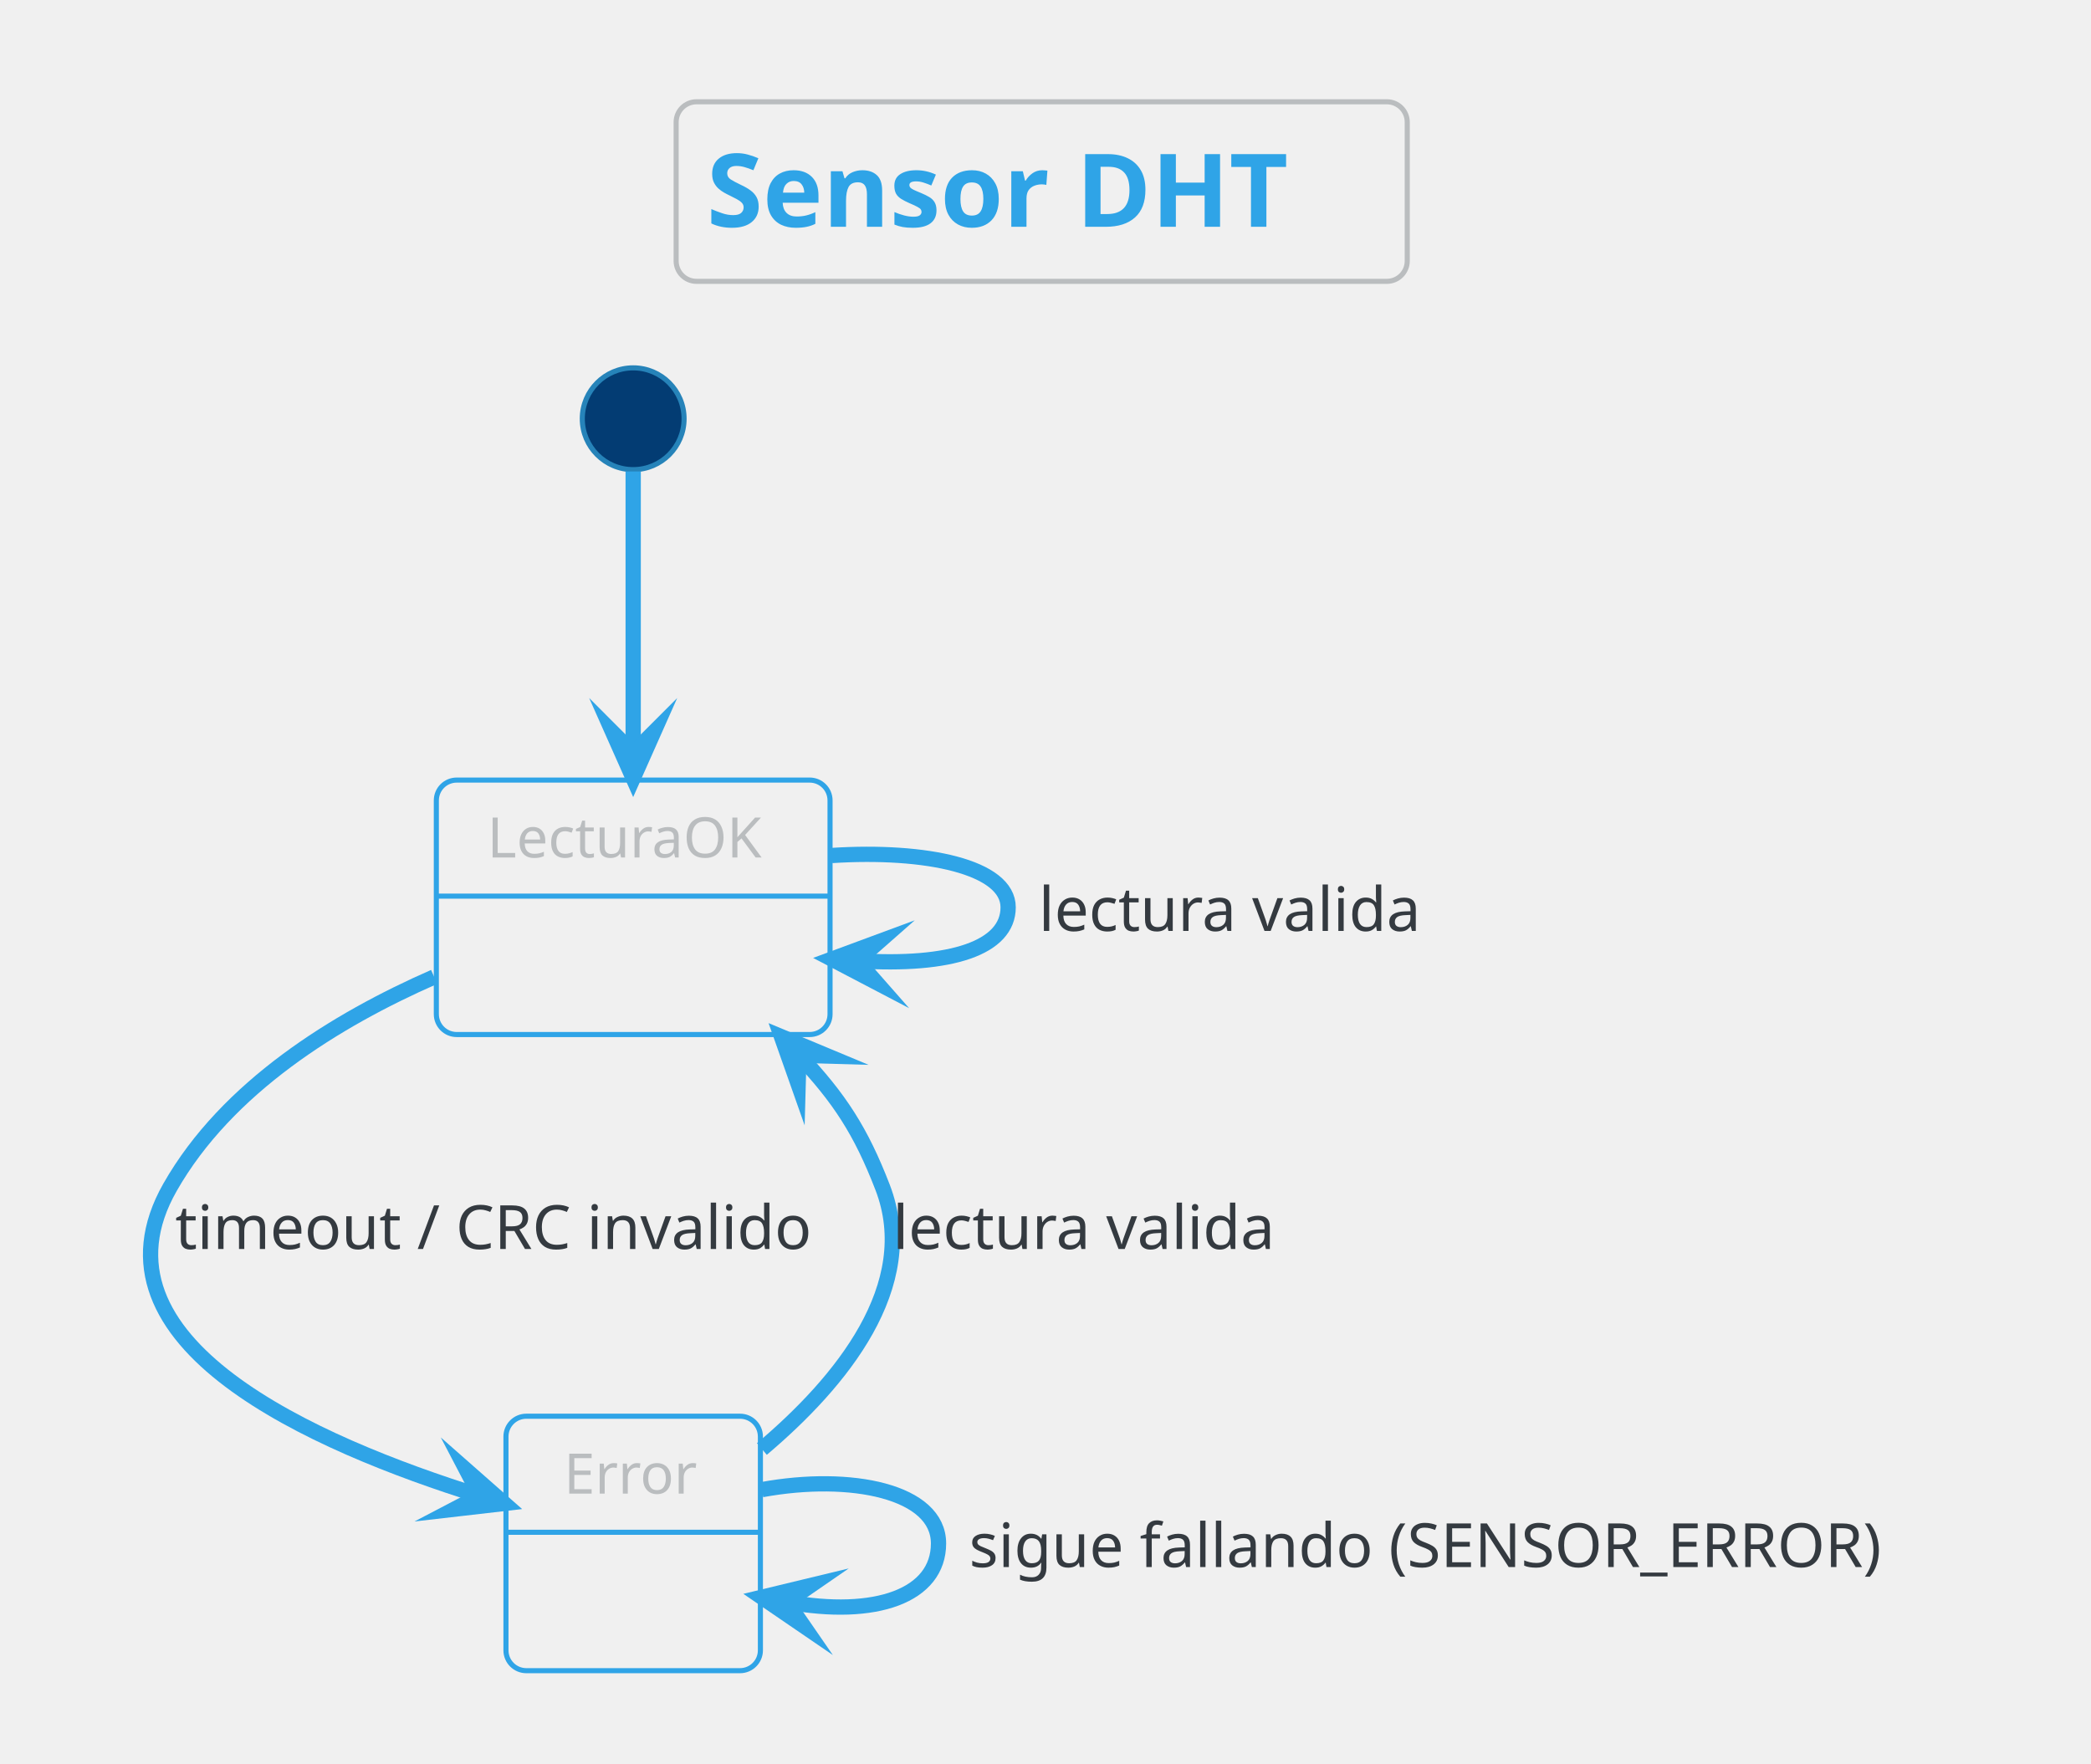
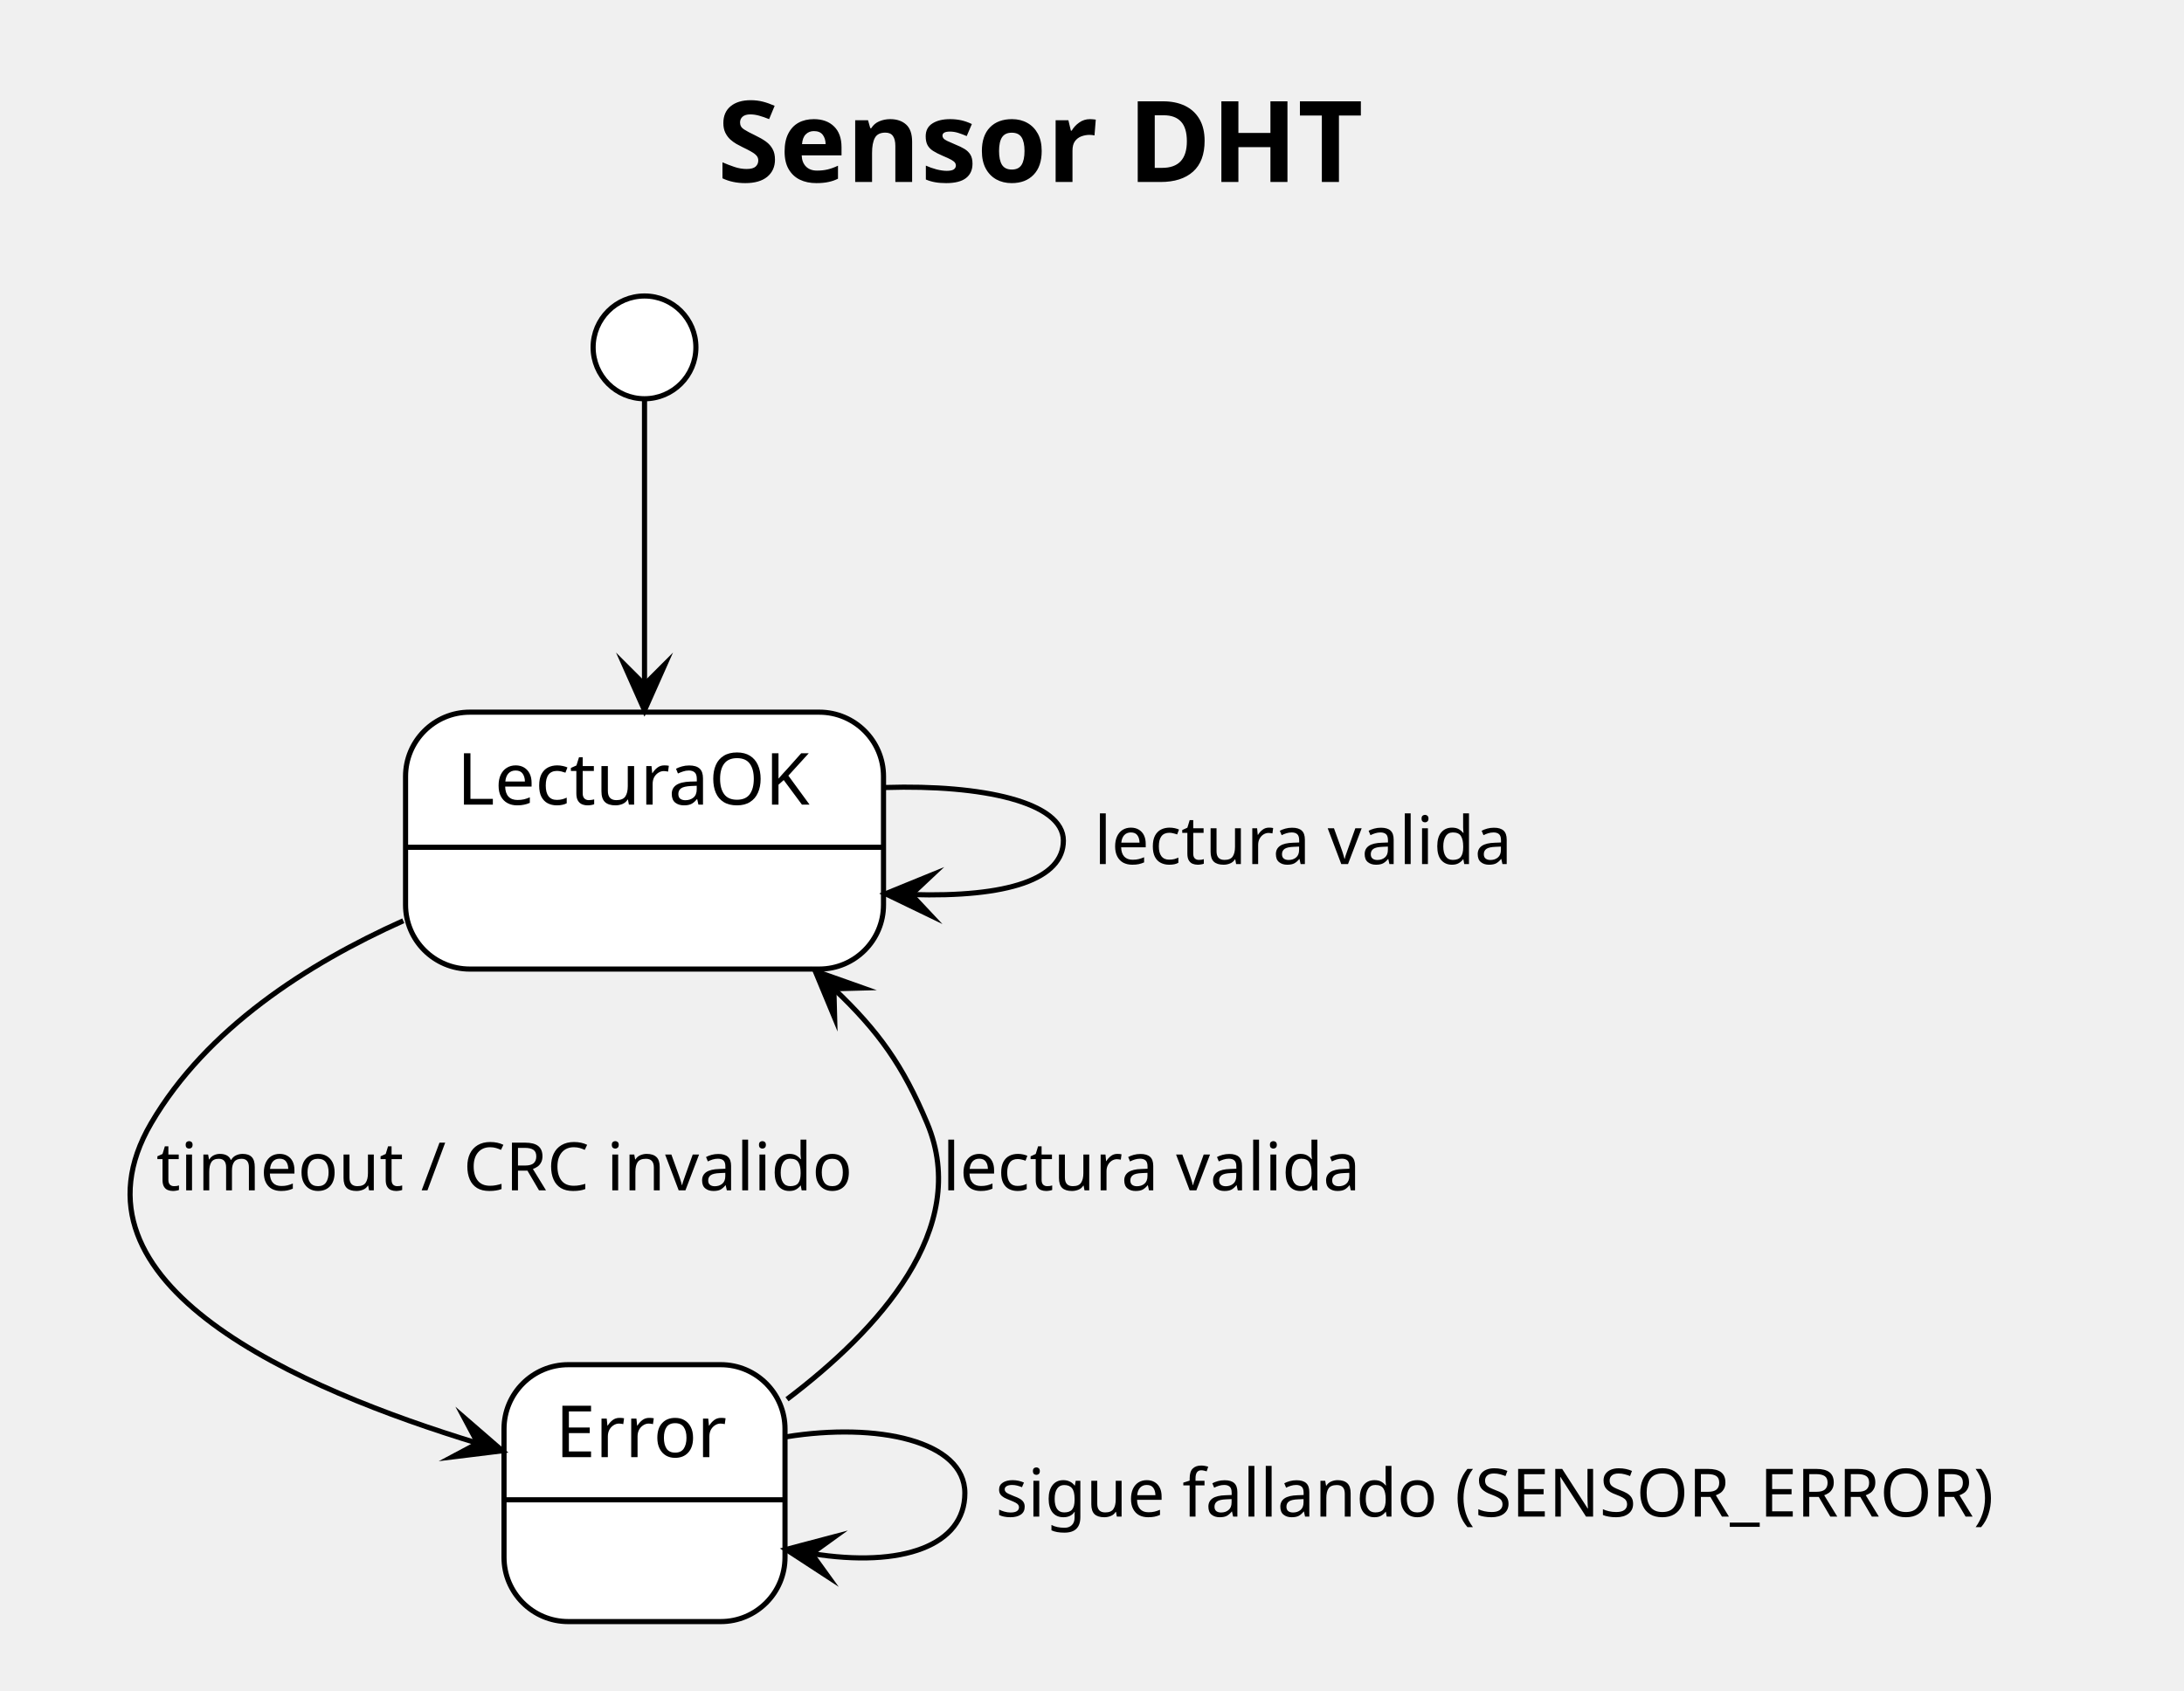
- <svg xmlns="http://www.w3.org/2000/svg" version="1.1" data-diagram-type="STATE" style="width:428px;height:361px;background:#FFFFFF;" width="428.125px" height="361.458px" viewBox="0 0 428 361" zoomAndPan="magnify" preserveAspectRatio="none" contentStyleType="text/css">
+ <svg xmlns="http://www.w3.org/2000/svg" version="1.1" data-diagram-type="STATE" style="width:425px;height:329px;background:#FFFFFF;" width="425px" height="329px" viewBox="0 0 425 329" zoomAndPan="magnify" preserveAspectRatio="none" contentStyleType="text/css">
  <defs />
  <g>
    <g class="title" data-source-line="5">
-       <rect x="138.398" y="20.833" width="149.646" height="36.751" fill="none" style="stroke:#BABDBF;stroke-width:1.042;" rx="4.167" ry="4.167" />
-       <text x="144.648" y="46.421" fill="#2FA4E7" font-size="20.833" lengthAdjust="spacing" textLength="137.146" font-weight="700" font-family="'Verdana'">Sensor DHT</text>
+       <text x="139.573" y="35.421" fill="#000000" font-size="22" lengthAdjust="spacing" textLength="144.826" font-weight="700" font-family="Verdana">Sensor DHT</text>
    </g>
    <g class="start_entity" data-qualified-name=".start." id="ent0001" data-source-line="7">
-       <ellipse cx="129.604" cy="85.71" rx="10.417" ry="10.417" fill="#033C73" style="stroke:#2683B9;stroke-width:1.042;" />
+       <ellipse cx="125.42" cy="67.609" rx="10" ry="10" fill="#FFFFFF" style="stroke:#000000;stroke-width:1;" />
    </g>
    <g class="entity" data-qualified-name="LecturaOK" id="ent0002" data-source-line="7">
-       <rect x="89.312" y="159.668" width="80.587" height="52.083" fill="none" style="stroke:#2FA4E7;stroke-width:1.042;" rx="4.167" ry="4.167" />
-       <line x1="89.312" y1="183.423" x2="169.899" y2="183.423" style="stroke:#2FA4E7;stroke-width:1.042;" />
-       <text x="99.729" y="175.512" fill="#BABDBF" font-size="11.458" lengthAdjust="spacing" textLength="59.753" font-family="'Verdana'">LecturaOK</text>
+       <rect x="78.92" y="138.609" width="93.008" height="50" fill="#FFFFFF" style="stroke:#000000;stroke-width:1;" rx="12.5" ry="12.5" />
+       <line x1="78.92" y1="164.906" x2="171.928" y2="164.906" style="stroke:#000000;stroke-width:1;" />
+       <text x="88.92" y="156.605" fill="#000000" font-size="14" lengthAdjust="spacing" textLength="73.008" font-family="Verdana">LecturaOK</text>
    </g>
    <g class="entity" data-qualified-name="Error" id="ent0005" data-source-line="9">
-       <rect x="103.562" y="289.876" width="52.083" height="52.083" fill="none" style="stroke:#2FA4E7;stroke-width:1.042;" rx="4.167" ry="4.167" />
-       <line x1="103.562" y1="313.631" x2="155.646" y2="313.631" style="stroke:#2FA4E7;stroke-width:1.042;" />
-       <text x="115.413" y="305.721" fill="#BABDBF" font-size="11.458" lengthAdjust="spacing" textLength="28.383" font-family="'Verdana'">Error</text>
+       <rect x="98.08" y="265.609" width="54.679" height="50" fill="#FFFFFF" style="stroke:#000000;stroke-width:1;" rx="12.5" ry="12.5" />
+       <line x1="98.08" y1="291.906" x2="152.759" y2="291.906" style="stroke:#000000;stroke-width:1;" />
+       <text x="108.08" y="283.604" fill="#000000" font-size="14" lengthAdjust="spacing" textLength="34.679" font-family="Verdana">Error</text>
    </g>
    <g class="link" data-entity-1="ent0001" data-entity-2="ent0002" id="lnk3" data-source-line="7" data-link-type="dependency">
-       <path d="M129.604,96.501 C129.604,111.012 129.604,133.574 129.604,154.095" style="stroke:#2FA4E7;stroke-width:3.125;" fill="none" id="*start*-to-LecturaOK" />
-       <polygon points="129.604,159.303,133.771,149.928,129.604,154.095,125.438,149.928,129.604,159.303" fill="#2FA4E7" style="stroke:#2FA4E7;stroke-width:3.125;stroke-linejoin:miter;stroke-miterlimit:10;" />
+       <path d="M125.42,77.969 C125.42,91.899 125.42,113.559 125.42,133.259" style="stroke:#000000;stroke-width:1;" fill="none" id="*start*-to-LecturaOK" />
+       <polygon points="125.42,138.259,129.42,129.259,125.42,133.259,121.42,129.259,125.42,138.259" fill="#000000" style="stroke:#000000;stroke-width:1;stroke-linejoin:miter;stroke-miterlimit:10;" />
    </g>
    <g class="link" data-entity-1="ent0002" data-entity-2="ent0002" id="lnk4" data-source-line="8" data-link-type="dependency">
-       <path d="M170.271,175.106 C189.479,173.876 206.354,177.408 206.354,185.71 C206.354,194.012 194.677,197.876 175.469,196.646" style="stroke:#2FA4E7;stroke-width:3.125;" fill="none" id="LecturaOK-to-LecturaOK" />
-       <polygon points="170.271,196.314,179.361,201.071,175.469,196.646,179.893,192.754,170.271,196.314" fill="#2FA4E7" style="stroke:#2FA4E7;stroke-width:3.125;stroke-linejoin:miter;stroke-miterlimit:10;" />
-       <text x="212.604" y="190.542" fill="#343A40" font-size="12.5" lengthAdjust="spacing" textLength="85.23" font-family="'Verdana'">lectura valida</text>
+       <path d="M172.32,153.269 C191.14,152.679 206.93,156.129 206.93,163.609 C206.93,171.089 196.137,174.696 177.317,174.106" style="stroke:#000000;stroke-width:1;" fill="none" id="LecturaOK-to-LecturaOK" />
+       <polygon points="172.32,173.949,181.19,178.229,177.317,174.106,181.441,170.233,172.32,173.949" fill="#000000" style="stroke:#000000;stroke-width:1;stroke-linejoin:miter;stroke-miterlimit:10;" />
+       <text x="212.93" y="168.176" fill="#000000" font-size="13" lengthAdjust="spacing" textLength="88.639" font-family="Verdana">lectura valida</text>
    </g>
    <g class="link" data-entity-1="ent0002" data-entity-2="ent0005" id="lnk6" data-source-line="9" data-link-type="dependency">
-       <path d="M88.865,199.96 C68.792,208.762 46.458,222.543 34.812,243.001 C16.667,274.856 64.29,295.538 98.238,306.173" style="stroke:#2FA4E7;stroke-width:3.125;" fill="none" id="LecturaOK-to-Error" />
-       <polygon points="103.208,307.731,95.508,300.952,98.238,306.173,93.016,308.904,103.208,307.731" fill="#2FA4E7" style="stroke:#2FA4E7;stroke-width:3.125;stroke-linejoin:miter;stroke-miterlimit:10;" />
-       <text x="35.854" y="255.646" fill="#343A40" font-size="12.5" lengthAdjust="spacing" textLength="139.966" font-family="'Verdana'">timeout / CRC invalido</text>
+       <path d="M78.48,179.209 C59.78,187.589 40.19,200.209 29.42,218.609 C11,250.099 58.498,270.39 92.978,280.91" style="stroke:#000000;stroke-width:1;" fill="none" id="LecturaOK-to-Error" />
+       <polygon points="97.76,282.369,90.319,275.917,92.978,280.91,87.984,283.569,97.76,282.369" fill="#000000" style="stroke:#000000;stroke-width:1;stroke-linejoin:miter;stroke-miterlimit:10;" />
+       <text x="30.42" y="231.676" fill="#000000" font-size="13" lengthAdjust="spacing" textLength="145.565" font-family="Verdana">timeout / CRC invalido</text>
    </g>
    <g class="link" data-entity-1="ent0005" data-entity-2="ent0002" id="lnk7" data-source-line="10" data-link-type="dependency">
-       <path d="M155.948,296.585 C172.146,282.897 188.417,263.137 180.646,243.001 C176.229,231.564 171.86,224.796 163.537,215.994" style="stroke:#2FA4E7;stroke-width:3.125;" fill="none" id="Error-to-LecturaOK" />
-       <polygon points="159.958,212.21,163.372,221.884,163.537,215.994,169.427,216.159,159.958,212.21" fill="#2FA4E7" style="stroke:#2FA4E7;stroke-width:3.125;stroke-linejoin:miter;stroke-miterlimit:10;" />
-       <text x="182.729" y="255.646" fill="#343A40" font-size="12.5" lengthAdjust="spacing" textLength="85.23" font-family="'Verdana'">lectura valida</text>
+       <path d="M153.15,272.339 C170.88,258.909 189.05,239.169 180.42,218.609 C175.71,207.379 171.028,200.75 162.268,192.44" style="stroke:#000000;stroke-width:1;" fill="none" id="Error-to-LecturaOK" />
+       <polygon points="158.64,188.999,162.417,198.095,162.268,192.44,167.922,192.291,158.64,188.999" fill="#000000" style="stroke:#000000;stroke-width:1;stroke-linejoin:miter;stroke-miterlimit:10;" />
+       <text x="183.42" y="231.676" fill="#000000" font-size="13" lengthAdjust="spacing" textLength="88.639" font-family="Verdana">lectura valida</text>
    </g>
    <g class="link" data-entity-1="ent0005" data-entity-2="ent0005" id="lnk8" data-source-line="11" data-link-type="dependency">
-       <path d="M155.938,304.908 C174.156,301.564 192.104,305.241 192.104,315.918 C192.104,326.595 179.279,331.212 161.06,327.869" style="stroke:#2FA4E7;stroke-width:3.125;" fill="none" id="Error-to-Error" />
-       <polygon points="155.938,326.928,164.406,332.719,161.06,327.869,165.911,324.522,155.938,326.928" fill="#2FA4E7" style="stroke:#2FA4E7;stroke-width:3.125;stroke-linejoin:miter;stroke-miterlimit:10;" />
-       <text x="198.354" y="320.75" fill="#343A40" font-size="12.5" lengthAdjust="spacing" textLength="203.088" font-family="'Verdana'">sigue fallando (SENSOR_ERROR)</text>
+       <path d="M152.98,279.649 C170.7,276.789 187.76,280.439 187.76,290.609 C187.76,300.779 175.636,305.226 157.916,302.366" style="stroke:#000000;stroke-width:1;" fill="none" id="Error-to-Error" />
+       <polygon points="152.98,301.569,161.228,306.952,157.916,302.366,162.502,299.055,152.98,301.569" fill="#000000" style="stroke:#000000;stroke-width:1;stroke-linejoin:miter;stroke-miterlimit:10;" />
+       <text x="193.76" y="295.176" fill="#000000" font-size="13" lengthAdjust="spacing" textLength="211.212" font-family="Verdana">sigue fallando (SENSOR_ERROR)</text>
    </g>
  </g>
</svg>
